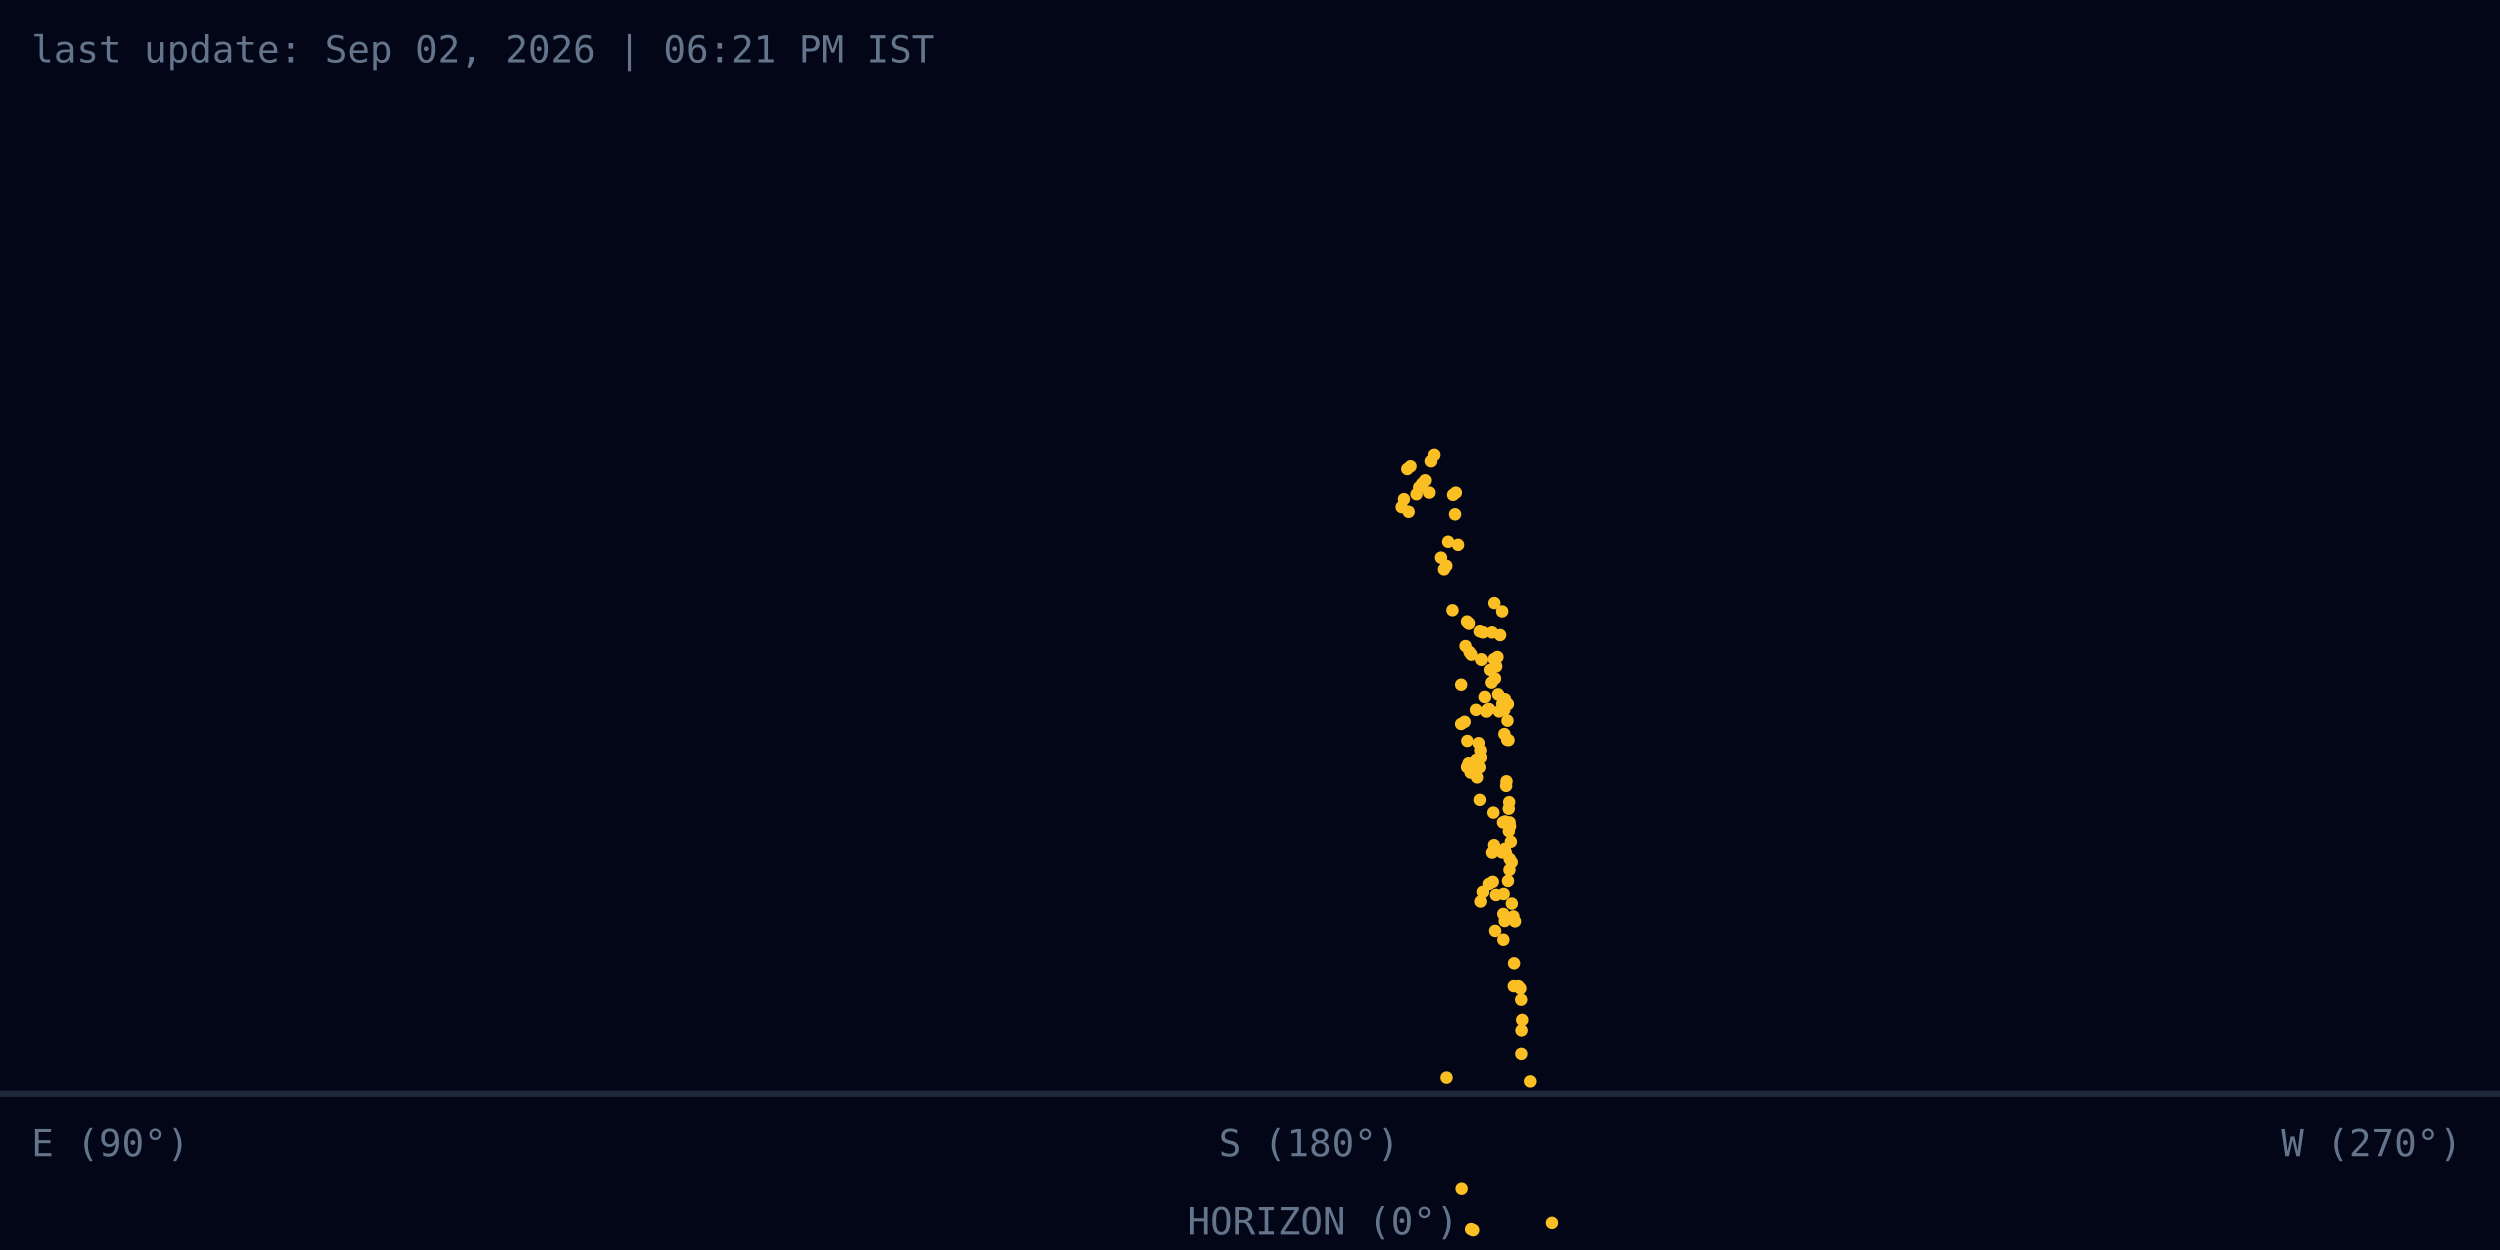
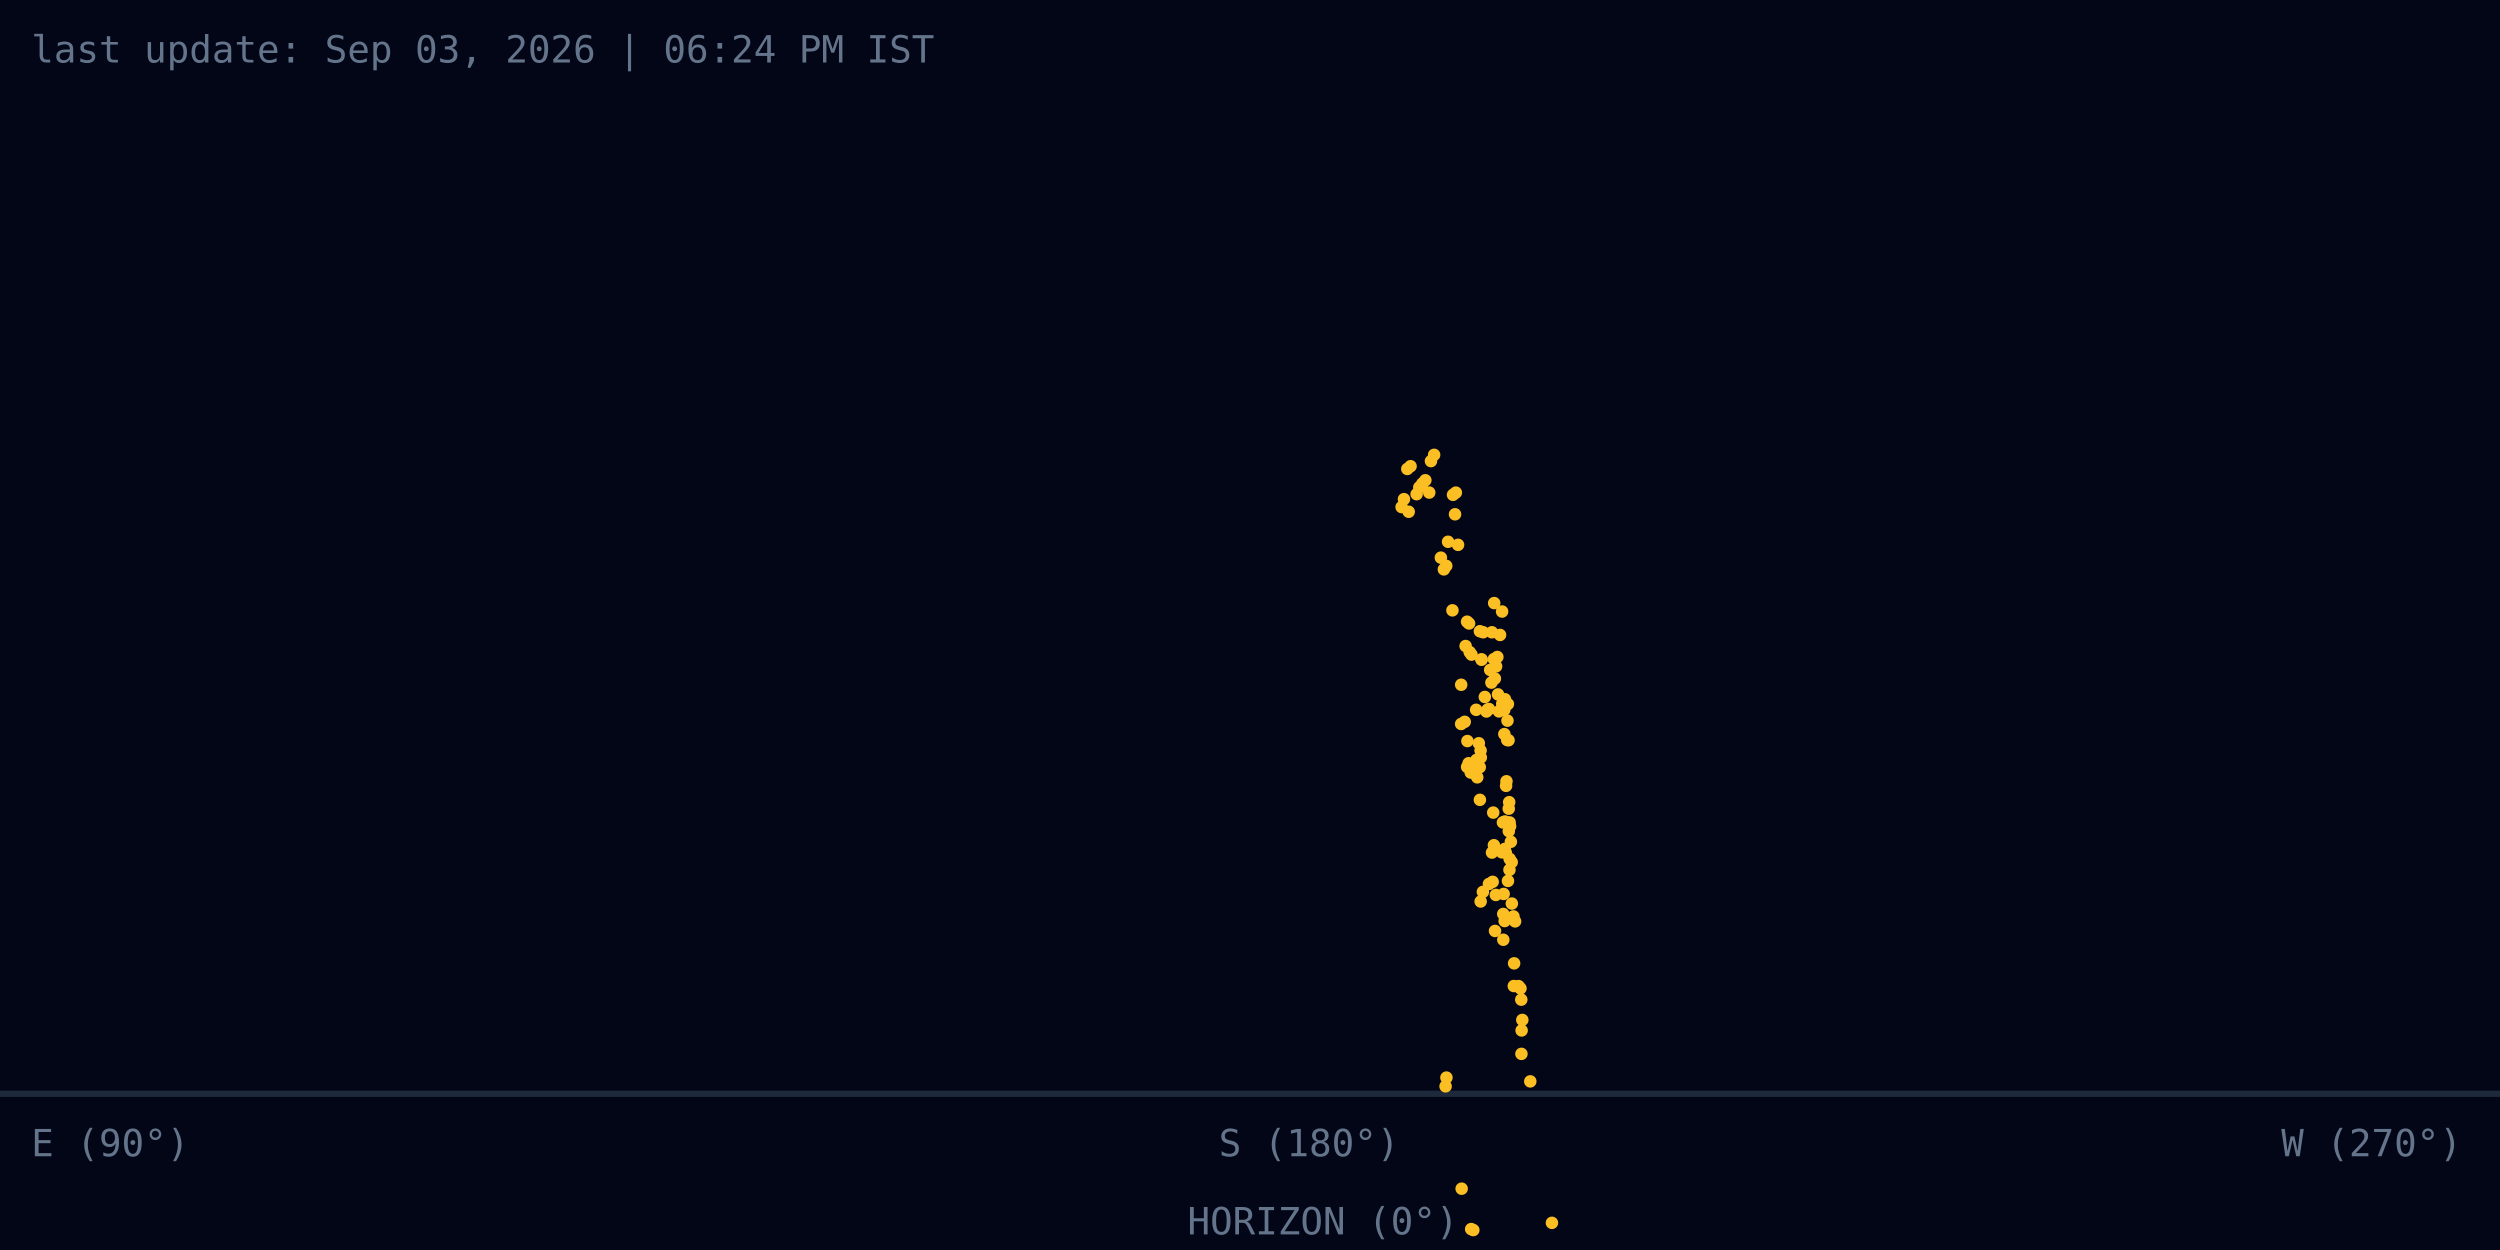
<svg xmlns="http://www.w3.org/2000/svg" width="800" height="400" viewBox="0 0 800 400">
  <rect width="800" height="400" fill="#020617" />
-   <text id="last-update" x="10" y="20" fill="#64748b" font-family="monospace">last update: Sep 02, 2026 | 06:21 PM IST</text>
+   <text id="last-update" x="10" y="20" fill="#64748b" font-family="monospace">last update: Sep 03, 2026 | 06:24 PM IST</text>
  <line x1="0" y1="350" x2="800" y2="350" stroke="#1e293b" stroke-width="2" />
  <text x="380" y="395" fill="#64748b" font-size="12" font-family="monospace">HORIZON (0°)</text>
  <text x="730" y="370" fill="#64748b" font-size="12" font-family="monospace">W (270°)</text>
  <text x="390" y="370" fill="#64748b" font-size="12" font-family="monospace">S (180°)</text>
  <text x="10" y="370" fill="#64748b" font-size="12" font-family="monospace">E (90°)</text>
  <g id="analemma-points">
    <circle cx=" 465.61" cy=" 164.57" r="2" fill="#fbbf24">
 </circle>
    <circle cx=" 467.57" cy=" 231.67" r="2" fill="#fbbf24">
 </circle>
    <circle cx=" 467.58" cy=" 219.12" r="2" fill="#fbbf24">
 </circle>
    <circle cx=" 468.71" cy=" 230.98" r="2" fill="#fbbf24">
 </circle>
    <circle cx=" 469.57" cy=" 237.14" r="2" fill="#fbbf24">
 </circle>
    <circle cx=" 469.00" cy=" 206.73" r="2" fill="#fbbf24">
 </circle>
    <circle cx=" 469.47" cy=" 198.94" r="2" fill="#fbbf24">
 </circle>
    <circle cx=" 470.10" cy=" 199.51" r="2" fill="#fbbf24">
 </circle>
    <circle cx=" 474.53" cy=" 285.41" r="2" fill="#fbbf24">
 </circle>
    <circle cx=" 472.47" cy=" 243.18" r="2" fill="#fbbf24">
 </circle>
    <circle cx=" 473.57" cy=" 255.95" r="2" fill="#fbbf24">
 </circle>
    <circle cx=" 473.22" cy=" 237.84" r="2" fill="#fbbf24">
 </circle>
    <circle cx=" 473.79" cy=" 240.17" r="2" fill="#fbbf24">
 </circle>
    <circle cx=" 473.56" cy=" 201.99" r="2" fill="#fbbf24">
 </circle>
    <circle cx=" 474.09" cy=" 210.99" r="2" fill="#fbbf24">
 </circle>
    <circle cx=" 478.41" cy=" 297.90" r="2" fill="#fbbf24">
 </circle>
    <circle cx=" 477.65" cy=" 282.19" r="2" fill="#fbbf24">
 </circle>
    <circle cx=" 477.44" cy=" 272.82" r="2" fill="#fbbf24">
 </circle>
    <circle cx=" 478.67" cy=" 286.38" r="2" fill="#fbbf24">
 </circle>
    <circle cx=" 478.05" cy=" 270.47" r="2" fill="#fbbf24">
 </circle>
    <circle cx=" 476.85" cy=" 214.37" r="2" fill="#fbbf24">
 </circle>
    <circle cx=" 477.25" cy=" 218.44" r="2" fill="#fbbf24">
 </circle>
    <circle cx=" 481.06" cy=" 300.72" r="2" fill="#fbbf24">
 </circle>
    <circle cx=" 481.04" cy=" 292.47" r="2" fill="#fbbf24">
 </circle>
    <circle cx=" 481.49" cy=" 294.73" r="2" fill="#fbbf24">
 </circle>
    <circle cx=" 481.17" cy=" 286.06" r="2" fill="#fbbf24">
 </circle>
    <circle cx=" 479.37" cy=" 222.21" r="2" fill="#fbbf24">
 </circle>
    <circle cx=" 479.67" cy=" 227.65" r="2" fill="#fbbf24">
 </circle>
    <circle cx=" 498.29" cy=" 411.31" r="2" fill="#fbbf24">
 </circle>
    <circle cx=" 498.34" cy=" 411.53" r="2" fill="#fbbf24">
 </circle>
    <circle cx=" 484.42" cy=" 315.53" r="2" fill="#fbbf24">
 </circle>
    <circle cx=" 486.86" cy=" 337.24" r="2" fill="#fbbf24">
 </circle>
    <circle cx=" 481.87" cy=" 272.88" r="2" fill="#fbbf24">
 </circle>
    <circle cx=" 482.55" cy=" 281.90" r="2" fill="#fbbf24">
 </circle>
    <circle cx=" 481.19" cy=" 226.61" r="2" fill="#fbbf24">
 </circle>
    <circle cx=" 481.39" cy=" 234.91" r="2" fill="#fbbf24">
 </circle>
    <circle cx=" 486.92" cy=" 329.74" r="2" fill="#fbbf24">
 </circle>
    <circle cx=" 483.03" cy=" 278.36" r="2" fill="#fbbf24">
 </circle>
    <circle cx=" 483.79" cy=" 289.14" r="2" fill="#fbbf24">
 </circle>
    <circle cx=" 485.93" cy=" 315.55" r="2" fill="#fbbf24">
 </circle>
    <circle cx=" 484.30" cy=" 293.26" r="2" fill="#fbbf24">
 </circle>
    <circle cx=" 482.30" cy=" 236.80" r="2" fill="#fbbf24">
 </circle>
    <circle cx=" 482.80" cy=" 258.78" r="2" fill="#fbbf24">
 </circle>
    <circle cx=" 501.22" cy=" 413.90" r="2" fill="#fbbf24">
 </circle>
    <circle cx=" 489.69" cy=" 346.04" r="2" fill="#fbbf24">
 </circle>
    <circle cx=" 486.81" cy=" 319.89" r="2" fill="#fbbf24">
 </circle>
    <circle cx=" 484.83" cy=" 294.84" r="2" fill="#fbbf24">
 </circle>
    <circle cx=" 486.55" cy=" 316.29" r="2" fill="#fbbf24">
 </circle>
    <circle cx=" 482.73" cy=" 236.88" r="2" fill="#fbbf24">
 </circle>
    <circle cx=" 483.48" cy=" 269.37" r="2" fill="#fbbf24">
 </circle>
    <circle cx=" 496.62" cy=" 391.31" r="2" fill="#fbbf24">
 </circle>
    <circle cx=" 483.75" cy=" 275.90" r="2" fill="#fbbf24">
 </circle>
    <circle cx=" 483.23" cy=" 264.40" r="2" fill="#fbbf24">
 </circle>
    <circle cx=" 482.94" cy=" 256.70" r="2" fill="#fbbf24">
 </circle>
    <circle cx=" 483.08" cy=" 263.17" r="2" fill="#fbbf24">
 </circle>
    <circle cx=" 482.53" cy=" 225.29" r="2" fill="#fbbf24">
 </circle>
    <circle cx=" 482.39" cy=" 230.61" r="2" fill="#fbbf24">
 </circle>
    <circle cx=" 487.14" cy=" 326.38" r="2" fill="#fbbf24">
 </circle>
    <circle cx=" 482.82" cy=" 265.96" r="2" fill="#fbbf24">
 </circle>
    <circle cx=" 483.09" cy=" 274.84" r="2" fill="#fbbf24">
 </circle>
    <circle cx=" 482.07" cy=" 250.01" r="2" fill="#fbbf24">
 </circle>
    <circle cx=" 481.95" cy=" 251.47" r="2" fill="#fbbf24">
 </circle>
    <circle cx=" 481.58" cy=" 223.76" r="2" fill="#fbbf24">
 </circle>
    <circle cx=" 481.36" cy=" 227.15" r="2" fill="#fbbf24">
 </circle>
    <circle cx=" 484.52" cy=" 308.27" r="2" fill="#fbbf24">
 </circle>
    <circle cx=" 481.59" cy=" 262.88" r="2" fill="#fbbf24">
 </circle>
    <circle cx=" 480.71" cy=" 225.23" r="2" fill="#fbbf24">
 </circle>
    <circle cx=" 481.54" cy=" 271.65" r="2" fill="#fbbf24">
 </circle>
    <circle cx=" 480.94" cy=" 263.18" r="2" fill="#fbbf24">
 </circle>
    <circle cx=" 480.67" cy=" 195.69" r="2" fill="#fbbf24">
 </circle>
    <circle cx=" 480.02" cy=" 203.18" r="2" fill="#fbbf24">
 </circle>
    <circle cx=" 480.62" cy=" 272.75" r="2" fill="#fbbf24">
 </circle>
    <circle cx=" 479.15" cy=" 210.24" r="2" fill="#fbbf24">
 </circle>
    <circle cx=" 478.75" cy=" 213.23" r="2" fill="#fbbf24">
 </circle>
    <circle cx=" 478.36" cy=" 217.14" r="2" fill="#fbbf24">
 </circle>
    <circle cx=" 478.05" cy=" 210.91" r="2" fill="#fbbf24">
 </circle>
    <circle cx=" 478.14" cy=" 192.99" r="2" fill="#fbbf24">
 </circle>
    <circle cx=" 477.41" cy=" 202.33" r="2" fill="#fbbf24">
 </circle>
    <circle cx=" 477.83" cy=" 260.03" r="2" fill="#fbbf24">
 </circle>
    <circle cx=" 476.48" cy=" 226.89" r="2" fill="#fbbf24">
 </circle>
    <circle cx=" 476.07" cy=" 227.06" r="2" fill="#fbbf24">
 </circle>
    <circle cx=" 475.66" cy=" 227.68" r="2" fill="#fbbf24">
 </circle>
    <circle cx=" 475.15" cy=" 223.03" r="2" fill="#fbbf24">
 </circle>
    <circle cx=" 474.61" cy=" 202.32" r="2" fill="#fbbf24">
 </circle>
    <circle cx=" 474.09" cy=" 211.11" r="2" fill="#fbbf24">
 </circle>
    <circle cx=" 476.46" cy=" 282.87" r="2" fill="#fbbf24">
 </circle>
    <circle cx=" 473.86" cy=" 242.39" r="2" fill="#fbbf24">
 </circle>
    <circle cx=" 473.52" cy=" 245.50" r="2" fill="#fbbf24">
 </circle>
    <circle cx=" 472.37" cy=" 227.14" r="2" fill="#fbbf24">
 </circle>
    <circle cx=" 472.72" cy=" 248.75" r="2" fill="#fbbf24">
 </circle>
    <circle cx=" 470.88" cy=" 209.48" r="2" fill="#fbbf24">
 </circle>
    <circle cx=" 470.29" cy=" 208.66" r="2" fill="#fbbf24">
 </circle>
    <circle cx=" 473.81" cy=" 288.48" r="2" fill="#fbbf24">
 </circle>
    <circle cx=" 470.64" cy=" 247.22" r="2" fill="#fbbf24">
 </circle>
    <circle cx=" 469.96" cy=" 244.24" r="2" fill="#fbbf24">
 </circle>
    <circle cx=" 469.48" cy=" 245.43" r="2" fill="#fbbf24">
 </circle>
    <circle cx=" 466.58" cy=" 174.35" r="2" fill="#fbbf24">
 </circle>
    <circle cx=" 465.87" cy=" 157.64" r="2" fill="#fbbf24">
 </circle>
    <circle cx=" 464.97" cy=" 158.34" r="2" fill="#fbbf24">
 </circle>
    <circle cx=" 464.78" cy=" 195.31" r="2" fill="#fbbf24">
 </circle>
    <circle cx=" 463.38" cy=" 173.37" r="2" fill="#fbbf24">
 </circle>
    <circle cx=" 462.80" cy=" 181.08" r="2" fill="#fbbf24">
 </circle>
    <circle cx=" 462.04" cy=" 182.20" r="2" fill="#fbbf24">
 </circle>
    <circle cx=" 461.08" cy=" 178.45" r="2" fill="#fbbf24">
 </circle>
    <circle cx=" 458.92" cy=" 145.55" r="2" fill="#fbbf24">
 </circle>
    <circle cx=" 457.91" cy=" 147.55" r="2" fill="#fbbf24">
 </circle>
    <circle cx=" 457.36" cy=" 157.62" r="2" fill="#fbbf24">
 </circle>
    <circle cx=" 456.11" cy=" 153.69" r="2" fill="#fbbf24">
 </circle>
    <circle cx=" 455.13" cy=" 154.77" r="2" fill="#fbbf24">
 </circle>
    <circle cx=" 454.18" cy=" 155.94" r="2" fill="#fbbf24">
 </circle>
    <circle cx=" 453.32" cy=" 158.14" r="2" fill="#fbbf24">
 </circle>
    <circle cx=" 451.38" cy=" 149.19" r="2" fill="#fbbf24">
 </circle>
    <circle cx=" 450.34" cy=" 150.06" r="2" fill="#fbbf24">
 </circle>
    <circle cx=" 450.78" cy=" 163.76" r="2" fill="#fbbf24">
 </circle>
    <circle cx=" 449.27" cy=" 159.73" r="2" fill="#fbbf24">
 </circle>
    <circle cx=" 448.52" cy=" 162.26" r="2" fill="#fbbf24">
 </circle>
    <circle cx=" 20.26" cy=" 571.97" r="2" fill="#fbbf24">
 </circle>
    <circle cx=" 74.33" cy=" 546.37" r="2" fill="#fbbf24">
 </circle>
    <circle cx=" 471.46" cy=" 393.62" r="2" fill="#fbbf24">
 </circle>
    <circle cx=" 470.78" cy=" 393.31" r="2" fill="#fbbf24">
 </circle>
    <circle cx=" 495.37" cy=" 503.27" r="2" fill="#fbbf24">
 </circle>
    <circle cx=" 467.73" cy=" 380.38" r="2" fill="#fbbf24">
 </circle>
    <circle cx=" 462.86" cy=" 344.83" r="2" fill="#fbbf24">
 </circle>
+     <circle cx=" 462.59" cy=" 347.62" r="2" fill="#fbbf24">
+  </circle>
  </g>
</svg>
